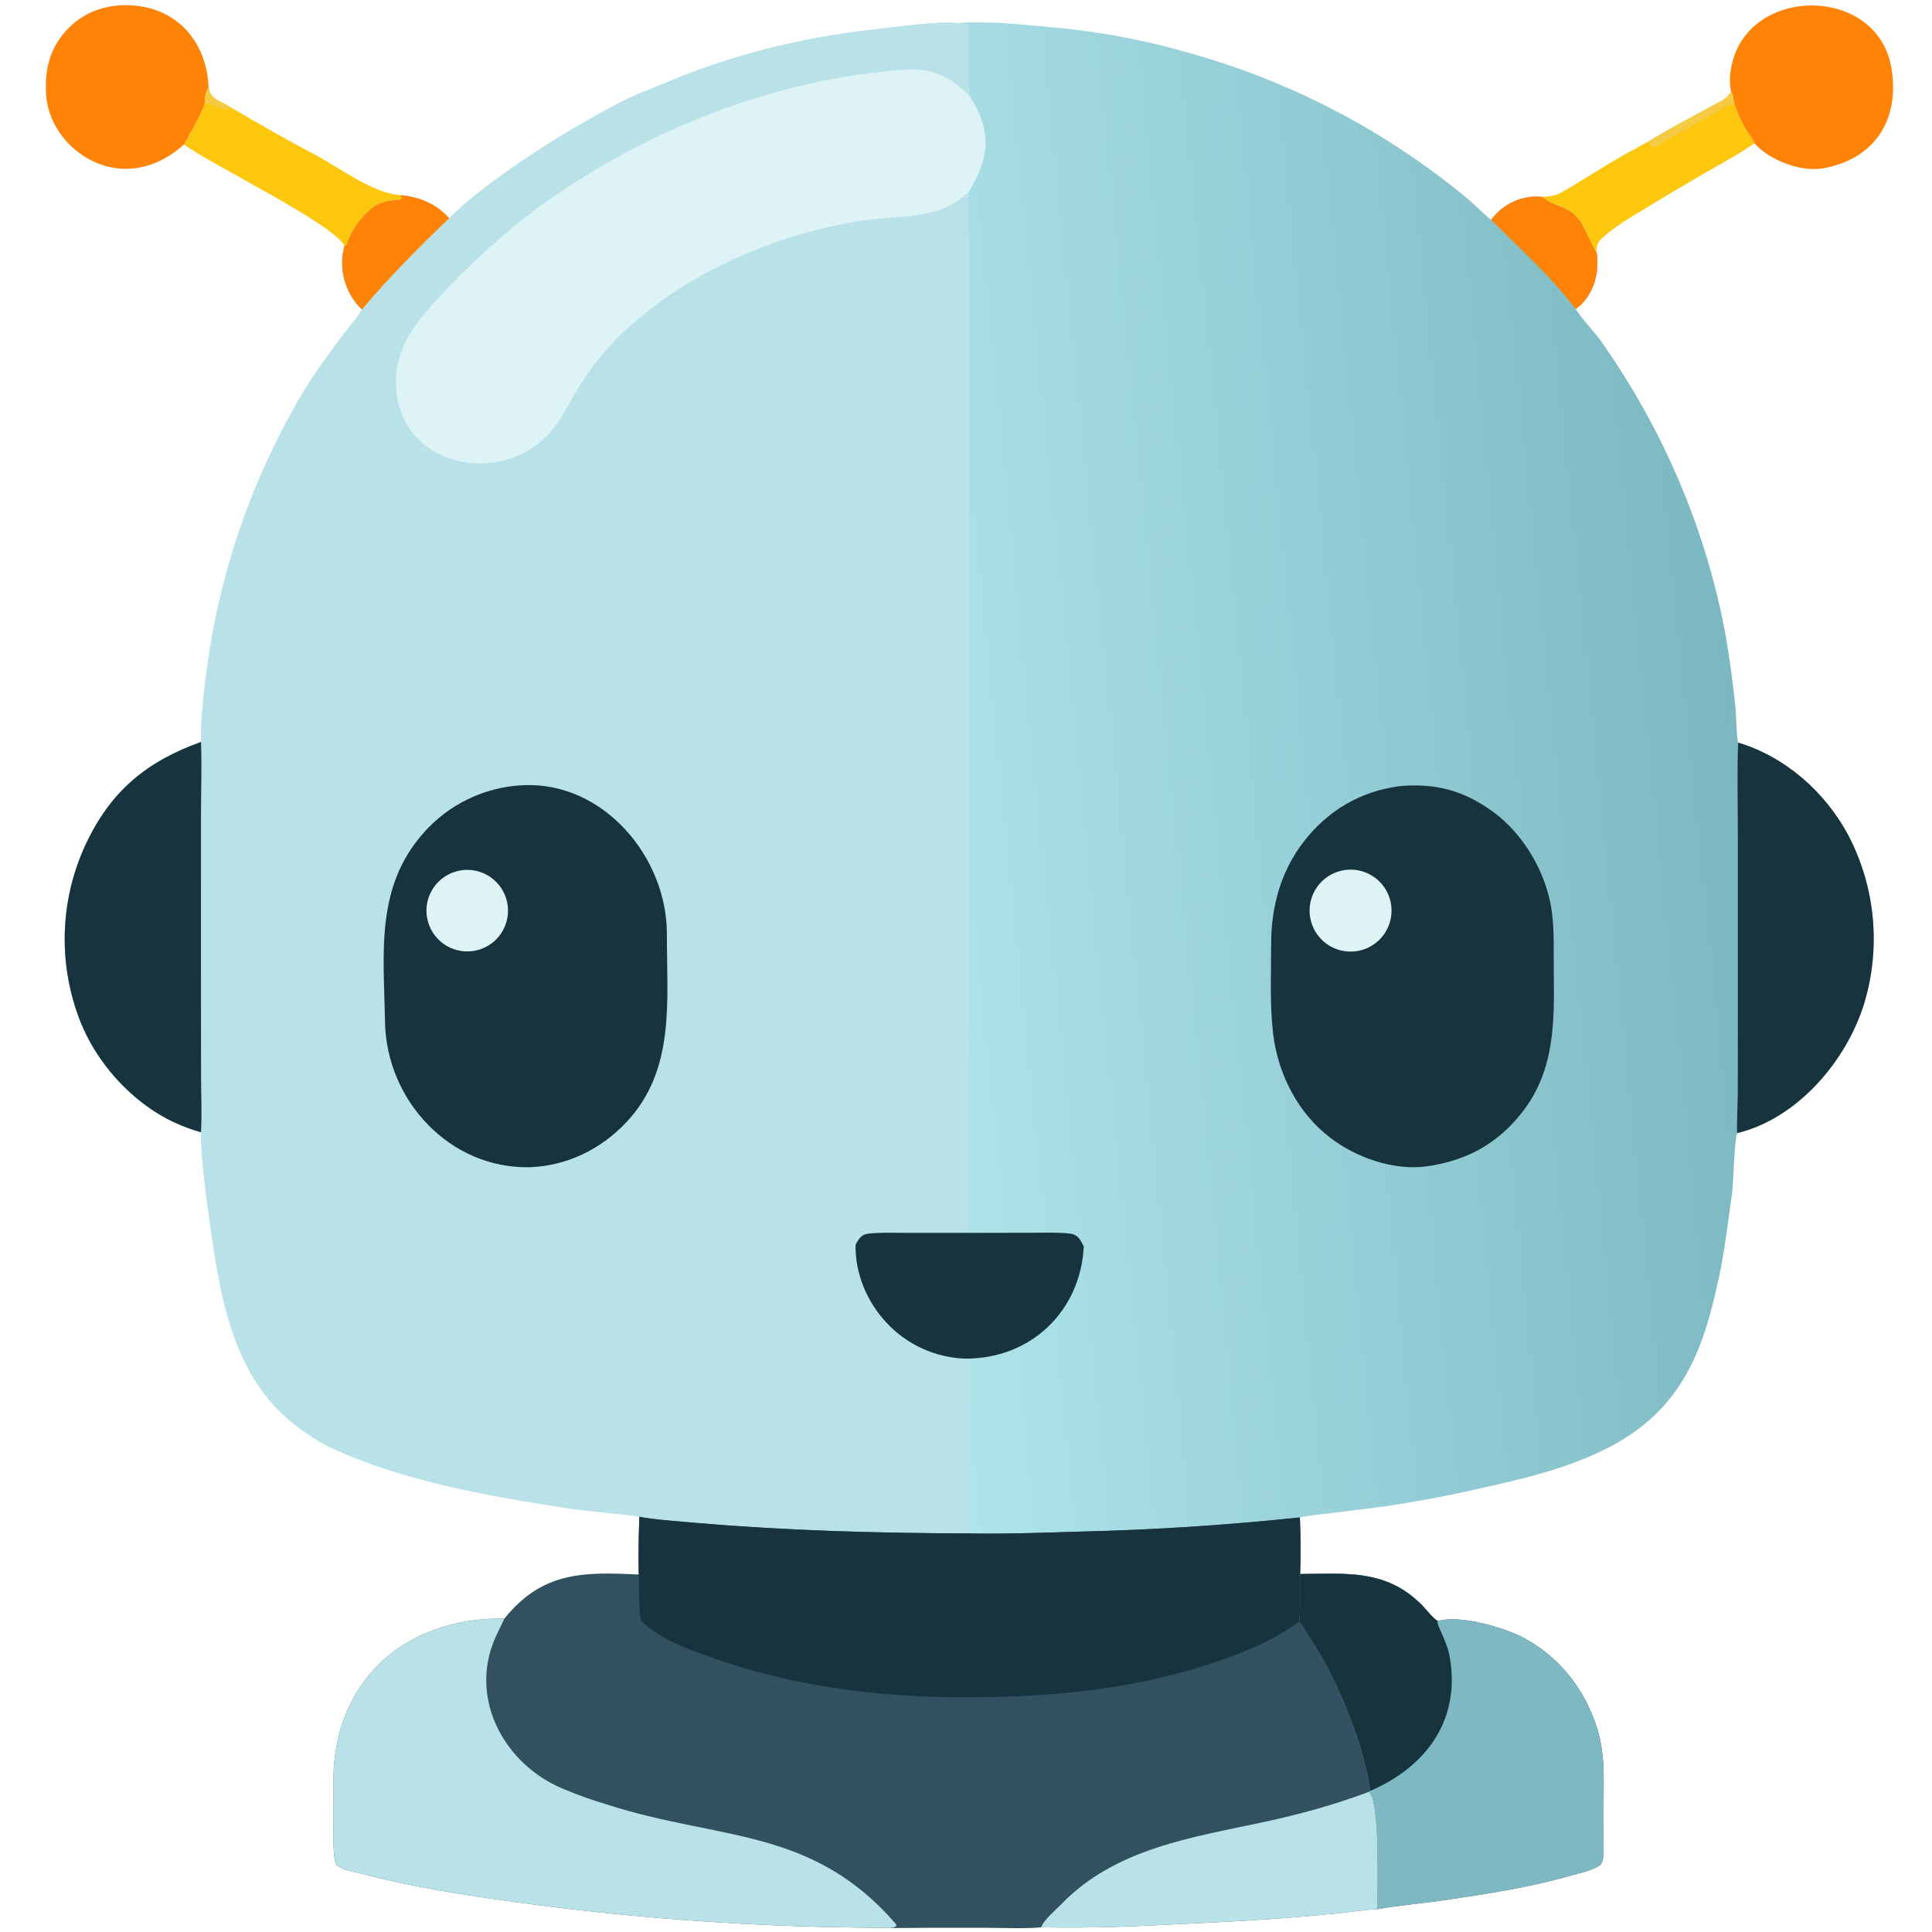
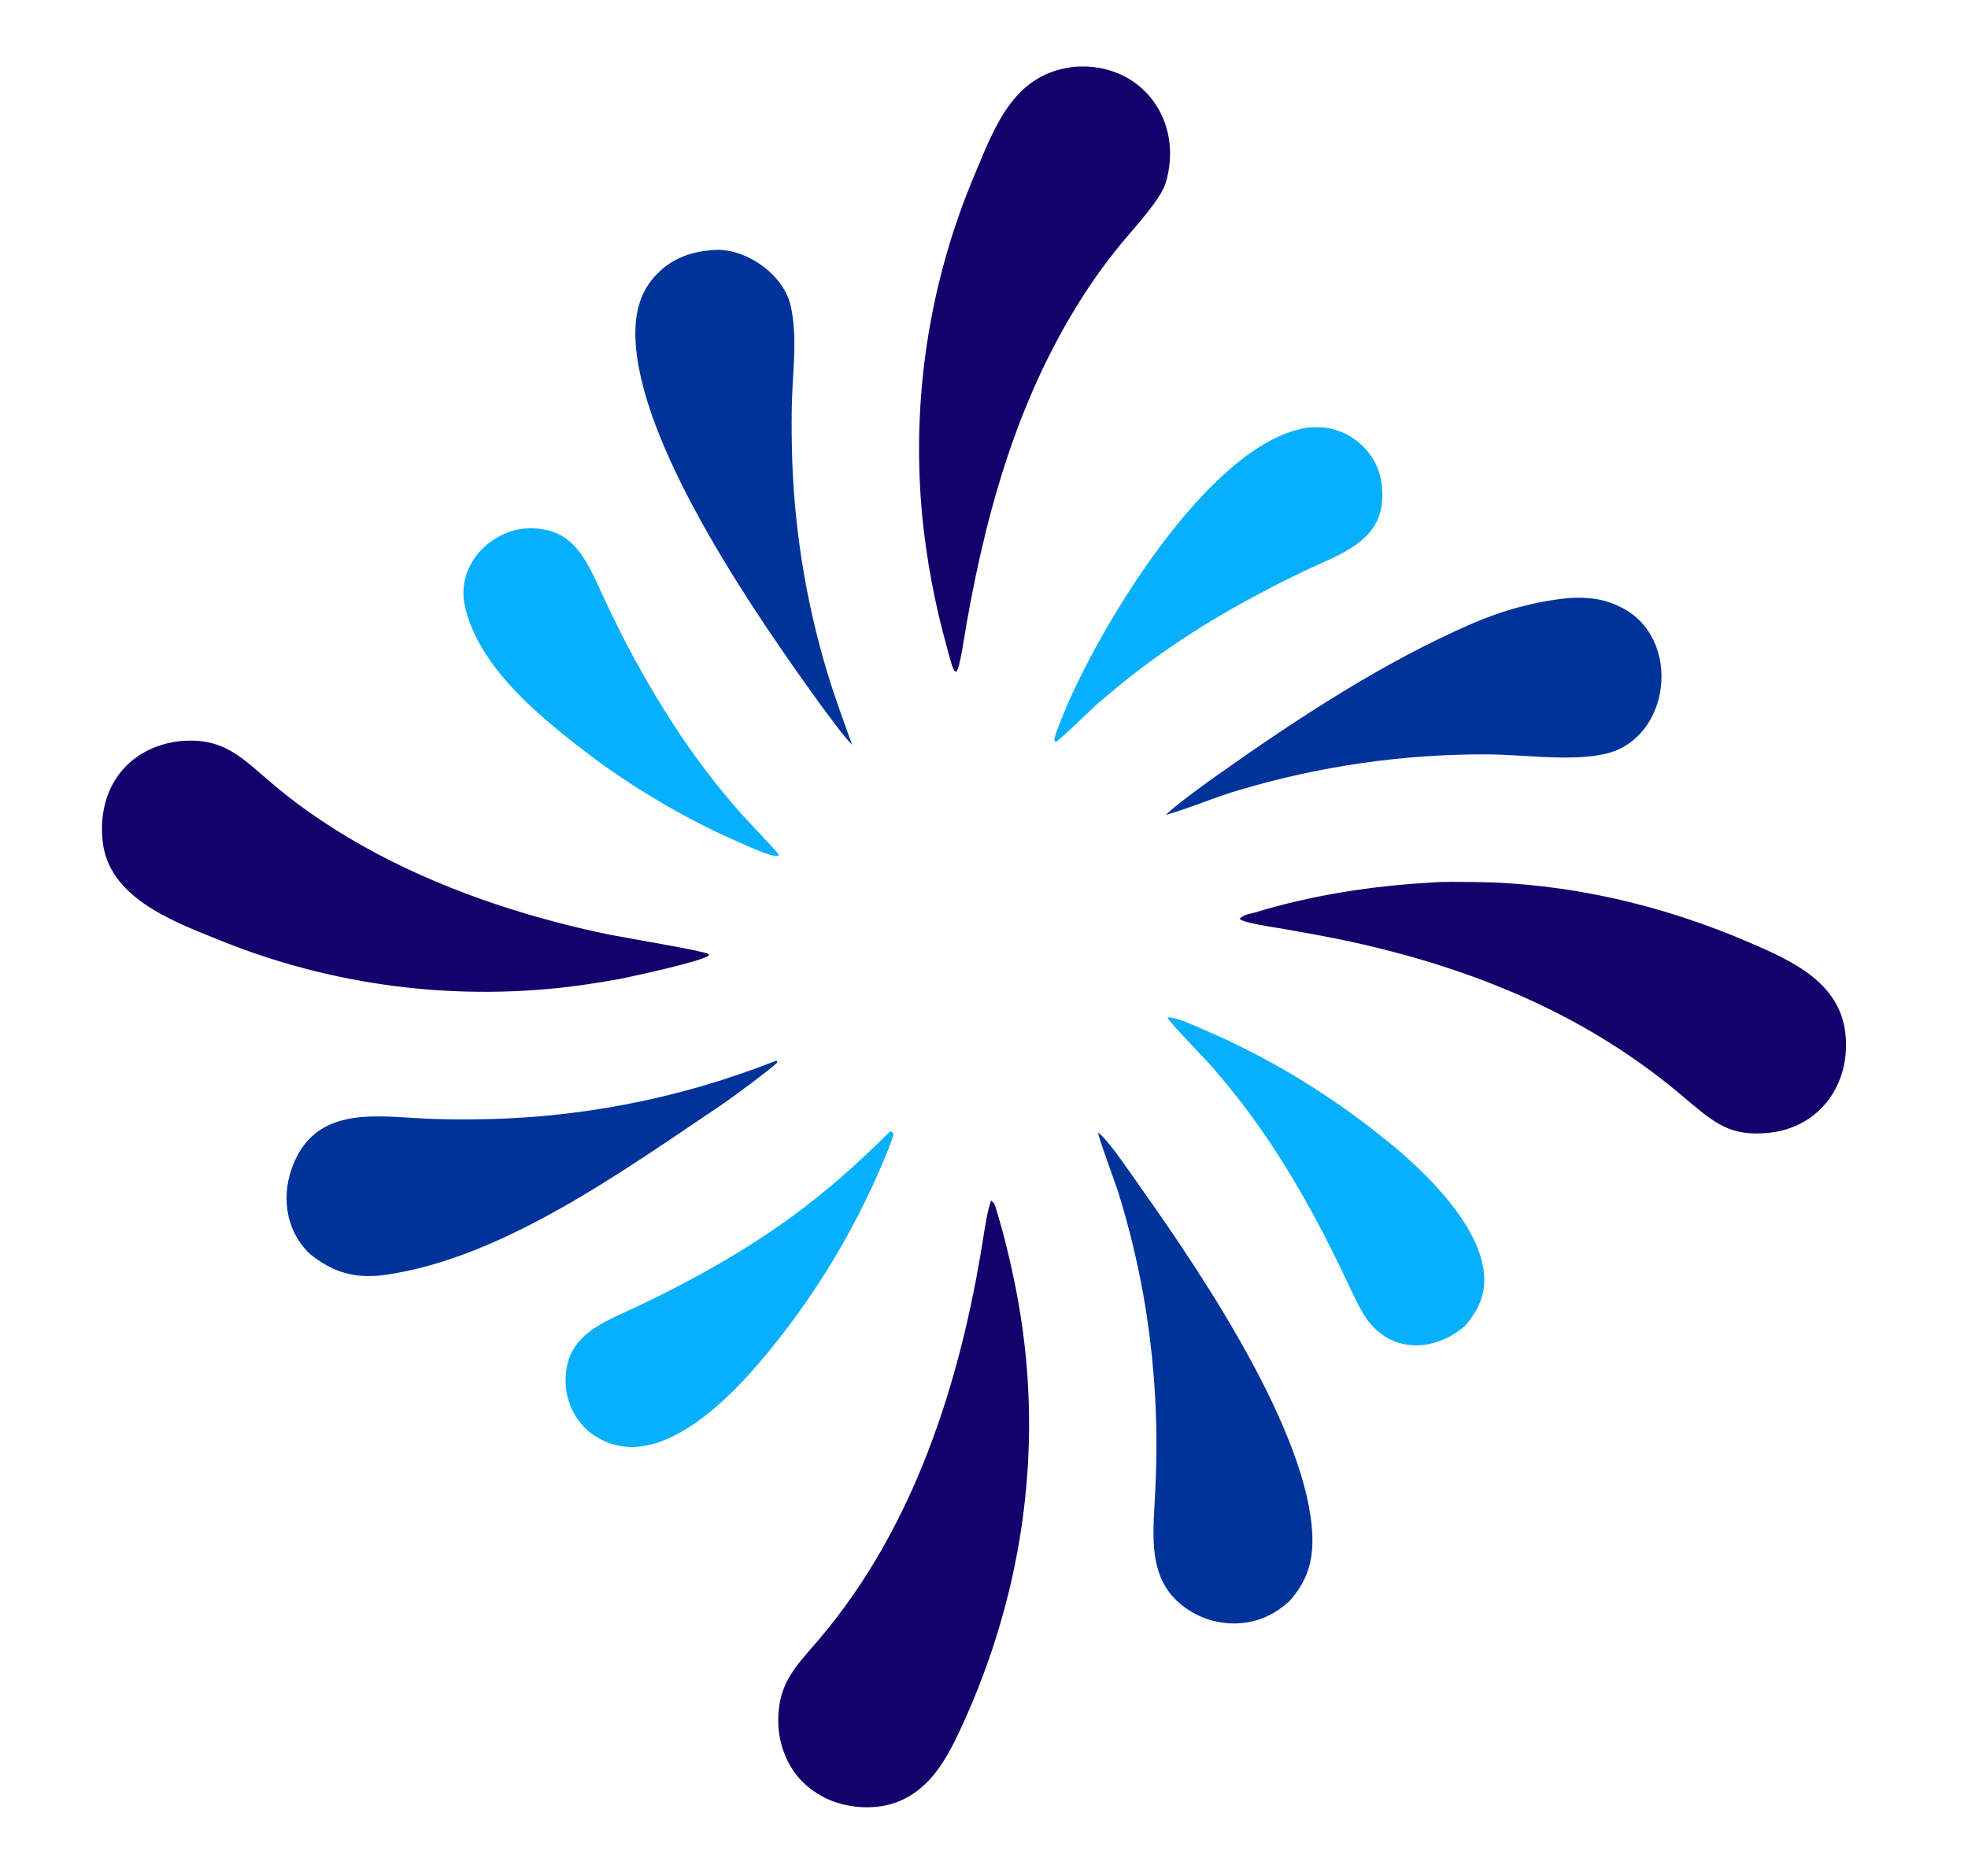
- <svg xmlns="http://www.w3.org/2000/svg" version="1.1" style="display: block;" viewBox="0 0 2048 2048" width="512" height="512" preserveAspectRatio="none">
+ <svg xmlns="http://www.w3.org/2000/svg" width="1660" height="1582" preserveAspectRatio="none" style="display: block;" version="1.1" viewBox="0 0 2048 1952">
  <defs>
-     <linearGradient id="Gradient1" gradientUnits="userSpaceOnUse" x1="1837.8" y1="753.039" x2="949.228" y2="841.462">
-       <stop class="stop0" offset="0" stop-opacity="1" stop-color="rgb(123,184,193)" />
-       <stop class="stop1" offset="1" stop-opacity="1" stop-color="rgb(175,228,235)" />
-     </linearGradient>
+     <pattern id="_2f7sszyc" patternUnits="userSpaceOnUse" width="780.8" height="780.8" patternTransform="rotate(-30)">
+       <text x="390.4" y="390.4" font-family="Arial,Helvetica,sans-serif" font-size="65.067" fill="rgba(0,0,0,0.045)" font-weight="600" text-anchor="middle" letter-spacing="3">VECTOSOLVE</text>
+     </pattern>
  </defs>
-   <path transform="translate(0,0)" fill="url(#Gradient1)" d="M 1013.69 24.609 C 1046.19 21.716 1082.71 26.024 1115.23 28.934 C 1169.46 33.784 1219.4 43.606 1271.43 59.259 C 1376.64 90.148 1474.33 142.452 1558.37 212.887 C 1563.21 216.98 1576.78 230.501 1580.66 232.97 L 1580.92 232.616 C 1593.12 215.888 1614.62 206.124 1635.27 208.761 C 1648.14 220.133 1664.76 217.456 1676.25 236.16 C 1679.37 241.228 1691.36 266.931 1691.86 267.119 L 1692.14 266.81 C 1693.58 270.815 1693.22 277.619 1693.17 281.97 C 1693 298.447 1684.5 318.341 1670.23 327.511 C 1678.34 339.977 1689.58 350.858 1698.19 363.12 C 1763.6 456.291 1809.11 562.718 1829.47 674.879 C 1833.74 699.759 1837.14 724.781 1839.67 749.898 C 1840.67 760.543 1840.43 777.822 1842.49 787.21 C 1892.29 802.102 1934.52 839.346 1958.96 884.847 C 1987.98 939.959 1994.11 1004.28 1976.04 1063.89 C 1957.29 1124.74 1905.1 1185.88 1841.47 1201.11 C 1838.18 1209.98 1837.78 1253.23 1835.82 1266.62 C 1830.93 1299.9 1827.54 1333.66 1819.31 1366.56 C 1802.76 1441.65 1776.08 1498.23 1704.28 1534.89 C 1661.77 1556.59 1615.84 1567.35 1569.4 1577.69 C 1535.69 1585.46 1501.68 1591.84 1467.45 1596.8 C 1449.3 1599.22 1431.14 1601.54 1412.96 1603.77 C 1402.79 1604.98 1387.79 1606.31 1377.92 1608.52 C 1300.19 1616.76 1222.16 1621.78 1144.02 1623.58 C 1107.05 1624.75 1062.64 1626.28 1025.51 1625.47 C 929.795 1625.22 833.57 1622.54 738.151 1614.34 C 726.239 1613.32 688.31 1610.45 677.769 1607.79 C 675.742 1606.85 613.876 1600.72 604.681 1599.28 C 519.792 1585.99 429.551 1570.98 351.09 1534.71 C 332.956 1526.32 308.714 1508.68 295.108 1494.75 C 239.345 1437.67 230.579 1353.05 219.906 1277.76 C 217.295 1259.34 212.689 1218.2 213.042 1200.27 C 203.3 1197.51 193.792 1193.99 184.605 1189.73 C 139.092 1168.52 100.305 1124.93 83.256 1077.83 C 61.292 1018.27 64.052 952.406 90.923 894.893 C 117.483 838.247 155.642 807.131 213.047 786.469 C 212.47 766.82 215.95 735.053 218.558 715.053 C 231.966 608.322 267.481 505.56 322.834 413.326 C 334.325 394.374 348.328 375.954 361.29 357.997 C 368.212 348.408 378.037 338.211 383.674 328.013 C 365.549 311.472 358.548 284.106 365.089 260.612 C 366.082 260.536 365.361 260.65 367.034 259.61 C 370.535 249.094 376.108 239.386 383.423 231.06 C 396.684 215.69 404.593 212.914 424.821 211.387 C 425.858 209.041 425.515 210.294 424.314 206.832 C 444.215 208.4 462.64 216.143 476.152 231.328 C 487.72 220.147 499.912 209.628 512.667 199.823 C 558.854 164.791 607.892 134.246 659.388 107.509 C 674.988 99.571 691.844 93.589 707.886 86.831 C 776.671 57.854 850.849 39.64 924.994 31.433 C 944.394 29.285 995.324 22.074 1013.69 24.609 z" />
-   <path transform="translate(0,0)" fill="rgb(184,226,232)" d="M 476.152 231.328 C 487.72 220.147 499.912 209.628 512.667 199.823 C 558.854 164.791 607.892 134.246 659.388 107.509 C 674.988 99.571 691.844 93.589 707.886 86.831 C 776.671 57.854 850.849 39.64 924.994 31.433 C 944.394 29.285 995.324 22.074 1013.69 24.609 C 1018.5 25.708 1021.44 25.512 1026.32 25.536 C 1027.2 42.786 1026.73 60.689 1027.08 78.028 C 1027.19 83.527 1028.2 97.088 1027.7 101.524 C 1051.91 139.142 1049.18 167.341 1026.2 204.598 C 1026.87 210.881 1026.75 216.649 1026.92 222.922 C 1028.12 265.506 1027.76 308.076 1027.73 350.676 L 1027.5 626.628 L 1027.54 1045.98 C 1028.01 1106.16 1027.73 1166.34 1026.69 1226.5 C 1026.36 1254.36 1026.7 1278.91 1025.4 1306.9 L 958.923 1306.88 C 946.218 1306.85 932.89 1306.24 920.3 1307.74 C 913.006 1308.6 910.26 1313.41 906.959 1319.34 C 906.207 1349.92 919.238 1380.42 940.115 1402.52 C 961.698 1425.55 991.526 1439.1 1023.07 1440.2 L 1026.53 1441.72 C 1030.07 1451.58 1026.62 1509.15 1027.59 1525.65 C 1029.45 1557.39 1025.55 1593.47 1025.51 1625.47 C 929.795 1625.22 833.57 1622.54 738.151 1614.34 C 726.239 1613.32 688.31 1610.45 677.769 1607.79 C 675.742 1606.85 613.876 1600.72 604.681 1599.28 C 519.792 1585.99 429.551 1570.98 351.09 1534.71 C 332.956 1526.32 308.714 1508.68 295.108 1494.75 C 239.345 1437.67 230.579 1353.05 219.906 1277.76 C 217.295 1259.34 212.689 1218.2 213.042 1200.27 C 203.3 1197.51 193.792 1193.99 184.605 1189.73 C 139.092 1168.52 100.305 1124.93 83.256 1077.83 C 61.292 1018.27 64.052 952.406 90.923 894.893 C 117.483 838.247 155.642 807.131 213.047 786.469 C 212.47 766.82 215.95 735.053 218.558 715.053 C 231.966 608.322 267.481 505.56 322.834 413.326 C 334.325 394.374 348.328 375.954 361.29 357.997 C 368.212 348.408 378.037 338.211 383.674 328.013 C 365.549 311.472 358.548 284.106 365.089 260.612 C 366.082 260.536 365.361 260.65 367.034 259.61 C 370.535 249.094 376.108 239.386 383.423 231.06 C 396.684 215.69 404.593 212.914 424.821 211.387 C 425.858 209.041 425.515 210.294 424.314 206.832 C 444.215 208.4 462.64 216.143 476.152 231.328 z" />
-   <path transform="translate(0,0)" fill="rgb(221,243,246)" d="M 1026.2 204.598 C 1022.39 207.016 1018.62 210.516 1014.57 213.178 C 983.795 233.418 947.515 228.365 911.766 234.139 C 820.765 248.837 725.145 289.855 658.345 354.573 C 640.59 371.887 625.099 391.379 612.242 412.585 C 602.823 428.37 596.107 443.387 583.828 457.608 C 532.105 517.508 422.771 495.19 419.802 408.847 C 418.458 369.755 438.404 344.685 464.031 316.573 C 495.917 281.596 531.077 249.995 568.682 221.208 C 681.49 139.112 819.178 83.647 958.866 73.918 C 989.027 71.817 1006.44 81.154 1027.7 101.524 C 1051.91 139.142 1049.18 167.341 1026.2 204.598 z" />
-   <path transform="translate(0,0)" fill="rgb(23,51,61)" d="M 213.042 1200.27 C 203.3 1197.51 193.792 1193.99 184.605 1189.73 C 139.092 1168.52 100.305 1124.93 83.256 1077.83 C 61.292 1018.27 64.052 952.406 90.923 894.893 C 117.483 838.247 155.642 807.131 213.047 786.469 C 214.071 810.59 213.074 840.016 213.054 864.669 L 213.024 1017.15 L 213.113 1138.74 C 213.141 1156.67 214.134 1183.38 213.042 1200.27 z" />
-   <path transform="translate(0,0)" fill="rgb(254,131,7)" d="M 424.314 206.832 C 444.215 208.4 462.64 216.143 476.152 231.328 C 445.675 260.353 410.828 295.669 383.674 328.013 C 365.549 311.472 358.548 284.106 365.089 260.612 C 366.082 260.536 365.361 260.65 367.034 259.61 C 370.535 249.094 376.108 239.386 383.423 231.06 C 396.684 215.69 404.593 212.914 424.821 211.387 C 425.858 209.041 425.515 210.294 424.314 206.832 z" />
-   <path transform="translate(0,0)" fill="rgb(23,51,61)" d="M 553.063 832.421 L 554.915 832.324 C 639.934 828.683 707.16 908.743 706.925 990.409 C 706.724 1060.47 716.455 1134.24 663.588 1190.01 C 636.655 1218.43 600.562 1236.03 561.3 1237.31 C 476.378 1238.95 409.608 1166.08 408.149 1083.5 C 406.882 1011.85 397.508 940.923 448.795 883.128 C 475.31 852.881 512.899 834.6 553.063 832.421 z" />
-   <path transform="translate(0,0)" fill="rgb(221,243,246)" d="M 487.982 922.728 C 503.316 920.099 518.88 925.915 528.733 937.955 C 538.586 949.995 541.208 966.401 535.599 980.913 C 529.989 995.424 517.013 1005.8 501.624 1008.08 C 478.199 1011.56 456.342 995.533 452.605 972.15 C 448.867 948.766 464.642 926.729 487.982 922.728 z" />
-   <path transform="translate(0,0)" fill="rgb(23,51,61)" d="M 1842.49 787.21 C 1892.29 802.102 1934.52 839.346 1958.96 884.847 C 1987.98 939.959 1994.11 1004.28 1976.04 1063.89 C 1957.29 1124.74 1905.1 1185.88 1841.47 1201.11 C 1840.91 1195.83 1842.08 1166.94 1842.13 1159.58 L 1842.21 1065.73 L 1842.19 885.288 C 1842.18 853.968 1841.27 818.188 1842.49 787.21 z" />
-   <path transform="translate(0,0)" fill="rgb(23,51,61)" d="M 1025.4 1306.9 L 1095.41 1306.76 C 1108.18 1306.75 1121.3 1306.19 1133.97 1307.64 C 1142.77 1308.65 1145.35 1314.22 1148.85 1321.34 C 1145.36 1390.43 1092.21 1440.62 1023.07 1440.2 C 991.526 1439.1 961.698 1425.55 940.115 1402.52 C 919.238 1380.42 906.207 1349.92 906.959 1319.34 C 910.26 1313.41 913.006 1308.6 920.3 1307.74 C 932.89 1306.24 946.218 1306.85 958.923 1306.88 L 1025.4 1306.9 z" />
-   <path transform="translate(0,0)" fill="rgb(254,131,7)" d="M 1580.66 232.97 L 1580.92 232.616 C 1593.12 215.888 1614.62 206.124 1635.27 208.761 C 1648.14 220.133 1664.76 217.456 1676.25 236.16 C 1679.37 241.228 1691.36 266.931 1691.86 267.119 L 1692.14 266.81 C 1693.58 270.815 1693.22 277.619 1693.17 281.97 C 1693 298.447 1684.5 318.341 1670.23 327.511 C 1639.96 288.449 1614.09 266.857 1580.66 232.97 z" />
-   <path transform="translate(0,0)" fill="rgb(23,51,61)" d="M 1483.54 833.355 C 1521.22 829.922 1551.14 837.768 1582.16 860.127 C 1615.02 883.808 1639.06 925.057 1644.81 964.953 C 1647.84 985.972 1646.8 1009.48 1647.07 1030.63 C 1647.74 1084.1 1648.11 1135.22 1613.15 1179.58 C 1586.31 1213.64 1552.88 1231.05 1510.37 1236.62 C 1476.27 1240.65 1437.42 1226.86 1410.55 1206.37 C 1375.75 1180.1 1354.59 1138.48 1349.54 1095.5 C 1345.88 1064.37 1347.48 1031.84 1347.48 1000.45 C 1347.48 961.127 1357.66 923.75 1381.96 892.291 C 1407.61 859.076 1441.97 838.898 1483.54 833.355 z" />
-   <path transform="translate(0,0)" fill="rgb(221,243,246)" d="M 1423.85 922.558 C 1439.22 919.751 1454.93 925.423 1464.96 937.411 C 1474.99 949.399 1477.81 965.854 1472.34 980.497 C 1466.87 995.141 1453.95 1005.72 1438.51 1008.19 C 1415.01 1011.95 1392.85 996.091 1388.83 972.626 C 1384.81 949.162 1400.43 926.834 1423.85 922.558 z" />
-   <path transform="translate(0,0)" fill="rgb(49,81,96)" d="M 677.769 1607.79 C 688.31 1610.45 726.239 1613.32 738.151 1614.34 C 833.57 1622.54 929.795 1625.22 1025.51 1625.47 C 1062.64 1626.28 1107.05 1624.75 1144.02 1623.58 C 1222.16 1621.78 1300.19 1616.76 1377.92 1608.52 C 1378.66 1625.75 1378.98 1651.31 1378.16 1668.53 C 1427.15 1668.2 1469.4 1663.27 1507.15 1701.3 C 1511.27 1705.46 1520.64 1717.57 1524.62 1718.43 C 1546.88 1711.22 1595.12 1725.46 1615.33 1736.24 C 1653.58 1756.64 1680.96 1792.03 1693.46 1833.38 C 1699.79 1854.31 1700.17 1875.64 1699.94 1897.31 C 1699.7 1919.61 1699.97 1942.1 1699.91 1964.41 C 1699.91 1967.85 1698.91 1973.1 1697.09 1976.22 C 1690.34 1982.37 1672.84 1986.02 1664.51 1988.38 C 1619.83 2001.07 1575.76 2007.68 1530.03 2014.43 C 1507.71 2017.73 1482 2019.79 1460.27 2023.79 C 1447.58 2024.36 1434.66 2026.42 1421.98 2027.79 C 1402.43 2029.77 1382.87 2031.54 1363.28 2033.11 C 1328.53 2035.62 1293.74 2037.64 1258.93 2039.18 C 1206.38 2041.88 1156.53 2044.18 1103.75 2042.97 C 1090.5 2044.62 1060.77 2043.63 1046.2 2043.55 C 1011.95 2043.39 977.701 2043.48 943.455 2043.82 C 915.829 2043.2 888.574 2043.23 860.88 2042.28 C 758.813 2039.39 656.968 2031.14 555.766 2017.57 C 497.47 2009.61 440.222 2001.22 383.276 1986.13 C 374.253 1983.74 363.824 1982.76 356.322 1976.77 C 351.382 1966.44 353.99 1911.73 353.497 1896.39 C 349.923 1785.23 425.782 1714.55 534.785 1715.65 C 574.678 1666.12 618.111 1666.09 677.133 1669.08 C 676.634 1651.85 677.018 1625.06 677.769 1607.79 z" />
-   <path transform="translate(0,0)" fill="rgb(23,51,61)" d="M 677.769 1607.79 C 688.31 1610.45 726.239 1613.32 738.151 1614.34 C 833.57 1622.54 929.795 1625.22 1025.51 1625.47 C 1062.64 1626.28 1107.05 1624.75 1144.02 1623.58 C 1222.16 1621.78 1300.19 1616.76 1377.92 1608.52 C 1378.66 1625.75 1378.98 1651.31 1378.16 1668.53 C 1377.49 1677.87 1378.91 1716.02 1376.83 1719.24 C 1353.26 1736.68 1325.82 1748.53 1298.38 1758.41 C 1209.32 1790.49 1116.41 1799.26 1022.5 1799.23 C 930.578 1799.19 838.757 1787.5 751.977 1756.18 C 726.979 1747.16 698.53 1737.02 679.477 1718.02 C 677.103 1708.93 677.288 1680.18 677.133 1669.08 C 676.634 1651.85 677.018 1625.06 677.769 1607.79 z" />
-   <path transform="translate(0,0)" fill="rgb(184,226,232)" d="M 943.455 2043.82 C 915.829 2043.2 888.574 2043.23 860.88 2042.28 C 758.813 2039.39 656.968 2031.14 555.766 2017.57 C 497.47 2009.61 440.222 2001.22 383.276 1986.13 C 374.253 1983.74 363.824 1982.76 356.322 1976.77 C 351.382 1966.44 353.99 1911.73 353.497 1896.39 C 349.923 1785.23 425.782 1714.55 534.785 1715.65 C 530.336 1725.27 525.516 1733.8 521.954 1743.79 C 499.778 1806 536.762 1870.33 595.136 1895.48 C 611.602 1902.58 627.483 1908.13 644.64 1913.25 C 763.258 1951.31 860.888 1936.54 949.983 2039.88 L 949.946 2041.92 C 947.404 2043.48 946.415 2043.37 943.455 2043.82 z" />
-   <path transform="translate(0,0)" fill="rgb(126,185,195)" d="M 1378.16 1668.53 C 1427.15 1668.2 1469.4 1663.27 1507.15 1701.3 C 1511.27 1705.46 1520.64 1717.57 1524.62 1718.43 C 1546.88 1711.22 1595.12 1725.46 1615.33 1736.24 C 1653.58 1756.64 1680.96 1792.03 1693.46 1833.38 C 1699.79 1854.31 1700.17 1875.64 1699.94 1897.31 C 1699.7 1919.61 1699.97 1942.1 1699.91 1964.41 C 1699.91 1967.85 1698.91 1973.1 1697.09 1976.22 C 1690.34 1982.37 1672.84 1986.02 1664.51 1988.38 C 1619.83 2001.07 1575.76 2007.68 1530.03 2014.43 C 1507.71 2017.73 1482 2019.79 1460.27 2023.79 C 1459.62 2007.4 1463.6 1907 1450.87 1899.51 L 1452.23 1898.54 C 1451.98 1896.5 1451.72 1894.45 1451.43 1892.42 C 1444.74 1845.85 1415.44 1776.01 1389.02 1737.11 C 1386.4 1733.24 1379.95 1721.57 1376.83 1719.24 C 1378.91 1716.02 1377.49 1677.87 1378.16 1668.53 z" />
-   <path transform="translate(0,0)" fill="rgb(23,51,61)" d="M 1378.16 1668.53 C 1427.15 1668.2 1469.4 1663.27 1507.15 1701.3 C 1511.27 1705.46 1520.64 1717.57 1524.62 1718.43 L 1523.49 1719.42 C 1526.94 1730.11 1534.06 1742.54 1536.19 1753.39 C 1549.64 1821.61 1512.87 1872.55 1452.23 1898.54 C 1451.98 1896.5 1451.72 1894.45 1451.43 1892.42 C 1444.74 1845.85 1415.44 1776.01 1389.02 1737.11 C 1386.4 1733.24 1379.95 1721.57 1376.83 1719.24 C 1378.91 1716.02 1377.49 1677.87 1378.16 1668.53 z" />
-   <path transform="translate(0,0)" fill="rgb(184,226,232)" d="M 1450.87 1899.51 C 1463.6 1907 1459.62 2007.4 1460.27 2023.79 C 1447.58 2024.36 1434.66 2026.42 1421.98 2027.79 C 1402.43 2029.77 1382.87 2031.54 1363.28 2033.11 C 1328.53 2035.62 1293.74 2037.64 1258.93 2039.18 C 1206.38 2041.88 1156.53 2044.18 1103.75 2042.97 C 1105.78 2035.84 1119.36 2024.35 1125.05 2018.49 C 1182.75 1958.97 1264.2 1947.75 1341.16 1931.1 C 1379.61 1922.78 1414.17 1913.22 1450.87 1899.51 z" />
-   <path transform="translate(0,0)" fill="rgb(254,131,7)" d="M 1835.02 97.298 C 1832.88 86.456 1833.67 76.548 1836.39 65.873 C 1857.22 -15.897 1990.96 -14.642 2005.08 72.629 C 2013.69 125.867 1988.69 167.755 1933.53 178.278 C 1909.61 182.841 1876.25 170.305 1859.71 151.882 C 1859.67 150.125 1854.24 142.782 1852.81 140.553 C 1846.06 129.978 1842.58 122.308 1838.57 110.501 C 1836.7 105.116 1838.34 102.228 1835.02 97.298 z" />
-   <path transform="translate(0,0)" fill="rgb(254,131,7)" d="M 194.969 153.171 C 179.308 167.29 160.463 177.15 138.914 178.775 C 94.031 182.159 51.759 144.724 48.833 100.032 C 47.176 74.742 52.619 51.691 69.748 32.897 C 85.397 15.421 106.232 6.35 129.721 5.553 C 183.159 3.74 218.985 40.603 221.16 92.79 C 217.109 98.574 217.593 102.674 217.051 109.91 C 214.203 120.47 194.949 153.657 194.969 153.171 z" />
-   <path transform="translate(0,0)" fill="rgb(253,199,13)" d="M 217.051 109.91 C 217.593 102.674 217.109 98.574 221.16 92.79 C 223.23 106.19 235.253 107.349 245.701 114.39 C 274.335 131.408 304.614 148.496 334.048 164.089 C 360.245 177.967 395.328 204.982 424.314 206.832 C 425.515 210.294 425.858 209.041 424.821 211.387 C 404.593 212.914 396.684 215.69 383.423 231.06 C 376.108 239.386 370.535 249.094 367.034 259.61 C 365.361 260.65 366.082 260.536 365.089 260.612 C 353.56 237.245 223.767 174.367 194.969 153.171 C 194.949 153.657 214.203 120.47 217.051 109.91 z" />
-   <path transform="translate(0,0)" fill="rgb(245,203,70)" d="M 217.051 109.91 C 217.593 102.674 217.109 98.574 221.16 92.79 C 223.23 106.19 235.253 107.349 245.701 114.39 C 233.044 119.969 231.783 110.14 217.051 109.91 z" />
-   <path transform="translate(0,0)" fill="rgb(253,199,13)" d="M 1835.02 97.298 C 1838.34 102.228 1836.7 105.116 1838.57 110.501 C 1842.58 122.308 1846.06 129.978 1852.81 140.553 C 1854.24 142.782 1859.67 150.125 1859.71 151.882 C 1839.13 166.042 1827.17 171.916 1805.97 184.118 C 1785.13 196.225 1764.41 208.548 1743.83 221.085 C 1727.64 230.935 1710.22 240.796 1696.63 254.069 C 1692.99 257.626 1692.39 261.97 1692.14 266.81 L 1691.86 267.119 C 1691.36 266.931 1679.37 241.228 1676.25 236.16 C 1664.76 217.456 1648.14 220.133 1635.27 208.761 C 1641.93 208.429 1649.27 207.354 1655.11 204.023 C 1682 188.671 1707.25 171.334 1734.82 156.959 L 1747.42 150.014 C 1770.66 135.39 1798.73 121.312 1823.08 107.844 C 1828.84 104.647 1831.4 102.773 1835.02 97.298 z" />
-   <path transform="translate(0,0)" fill="rgb(245,203,70)" d="M 1835.02 97.298 C 1838.34 102.228 1836.7 105.116 1838.57 110.501 C 1835.12 111.038 1832.43 111.287 1829.15 112.538 C 1824.72 116.135 1808.97 124.624 1803.32 127.84 C 1786.3 137.643 1769.19 147.266 1751.97 156.707 C 1748.57 154.303 1749.43 154.437 1747.42 150.014 C 1770.66 135.39 1798.73 121.312 1823.08 107.844 C 1828.84 104.647 1831.4 102.773 1835.02 97.298 z" />
+   <path fill="rgb(18,1,107)" d="M186.555 771.348c47.473-4.449 65.39 17.872 99.963 46.873a541 541 0 0 0 48.146 35.901c74.012 49.53 159.639 83.507 245.513 105.974a1038 1038 0 0 0 54.029 12.595c14.995 3.066 98.332 16.838 103.509 20.314l-.312 1.653c-10.278 6.582-76.487 20.862-92.163 24.122a1085 1085 0 0 1-40.071 6.48 735 735 0 0 1-380.477-48.346c-46.507-18.726-111.212-43.396-117.775-100.635-6.225-54.291 24.434-98.073 79.638-104.931m1304.175 147.084c8.6-.991 31.88-.572 41.49-.509 98.92.732 197.27 23.737 287.94 62.793 44.06 18.977 94.67 41.354 100.31 95.484 5.44 52.25-26.83 97.56-80.36 102.8-40.11 3.93-56.24-10.72-85.44-35.07-100.48-86.5-219.25-135.41-347.98-163.683-24.31-5.341-48.5-9.547-72.99-13.881-7.16-1.267-41.85-6.182-43.55-10.245 4.63-4.869 9.92-4.662 15.84-6.468 60.19-18.356 122.06-27.75 184.74-31.221m-459.35 331.098c2.84 2.19 3.23 2.38 4.46 6.29 8.66 27.52 15.94 58.14 21.45 86.25 30.36 154.88 9.38 311.84-56.58 454.95-14.839 32.19-32.223 65.35-67.837 78.65-22.414 8.37-50.878 6.3-72.473-3.7-19.741-9.63-33.798-23.25-42.713-43.57a94.8 94.8 0 0 1-7.792-38.86c.282-38.97 19.095-55.98 42.834-83.93 98.556-116.04 146.476-266.7 170.101-414.86 1.73-10.86 4.71-31.28 8.55-41.22m88.13-1180.139c68.47-4.367 112.91 56.022 93.61 120.821-5.23 17.573-33.52 47.742-45.56 62.366a590 590 0 0 0-27.83 36.565c-74.68 107.529-111.26 231.618-133.71 359.08-1.67 8.016-6.744 47.618-11.035 50.932l-1.928-1.129c-2.944-5.212-6.243-19.165-7.932-25.434a797.5 797.5 0 0 1-25.132-132.839 734.2 734.2 0 0 1 55.117-360.03c21.45-51.499 41.67-104.437 104.4-110.332" />
+   <path fill="rgb(0,51,153)" d="M1632.56 622.404c19.06-1.225 36.1.425 53.79 9.332 64.84 31.436 53.02 137.571-16.39 152.965-36.62 8.123-86.07.269-124.84.376a890 890 0 0 0-253.84 36.639c-26.72 7.629-54.03 19.736-78.25 26.392 11.82-11.26 40.91-32.315 55.47-42.598 82.11-57.992 171.1-116.482 263.32-156.475 31.92-13.839 66.39-23.303 100.74-26.631m-892.661-361.989c34.121-4.243 75.928 24.688 83.077 58.472 6.651 31.431 2.562 61.574 1.343 93.275-.696 18.094-.54 36.264-.244 54.288a871.7 871.7 0 0 0 36.722 233.105c7.788 25.834 16.868 50.191 25.974 75.557-8.627-8.272-26.461-33.149-34.388-43.767-67.022-92.826-180.204-257.844-190.485-369.25-2.386-25.856.419-52.093 17.85-72.59 15.951-18.754 35.996-27.028 60.151-29.09m67.587 843.535.991.29.22 1.57c-4.102 5-48.698 37.92-57.935 44.11-101.807 68.22-226.489 158.87-348.727 176.71-32.142 4.69-55.718-2.26-79.827-21.89-26.037-25.41-30.091-62.56-16.142-95.04 25.209-58.69 85.725-47.92 137.439-45.48 15.164.58 30.34.82 45.515.71a869.7 869.7 0 0 0 318.466-60.98m335.224 74.83c.55.35 1.3.81 1.83 1.25 10.58 8.84 37 48.13 46.86 62.06 62.33 88.08 169.56 249.27 174.23 354.86 1.24 27.83-5.48 49.28-24.3 69.9-13.76 12.27-28.38 19.7-46.8 22.08a86.64 86.64 0 0 1-64.06-17.99c-35.62-27.7-30.75-71.74-28.6-112.01.8-14.85 1.34-29.77 1.47-44.64a889 889 0 0 0-13.38-165.79 884 884 0 0 0-26.46-108.38c-3.47-10.95-19.93-54.53-20.79-61.34" />
+   <path fill="rgb(7,176,252)" d="M1214.86 1058.8c9.39-.52 30.38 9.61 39.83 13.66 69.8 29.91 134.81 70.39 193.5 118.73 37.11 30.56 90.63 83.21 96.05 133.23 2.39 22.1-5.46 38.68-19.37 55.15-31.6 27.52-76.15 29.68-102.79-7-8.75-13.05-15.08-27.95-21.8-42.12-29.45-62.04-62.92-122.68-104.44-177.71a888 888 0 0 0-35.14-43.21c-6.51-7.43-43.68-45.42-45.84-50.73m-671.3-508.526c56.382-5.288 68.196 37.412 88.639 80.03 2.659 5.541 5.393 11.275 8.118 16.795a1034 1034 0 0 0 59.811 105.845 791 791 0 0 0 69.904 92.472c5.86 6.659 37.817 39.915 40.646 44.281l-.725 1.05c-8.002 1.278-31.752-10.282-40.259-14.013-48.02-20.223-103.614-52.58-146.675-83.964-52.831-39.899-124.733-94.52-139.404-162.887-8.255-38.468 21.891-74.19 59.945-79.609m382.647 627.256c2.936.81 1.788.01 3.571 2.46-.692 5.72-9.654 26.54-12.202 32.53a799.6 799.6 0 0 1-112.386 187.51c-40.273 50.43-125.312 144.12-193.333 89.05a83 83 0 0 1-2.988-2.87 69.36 69.36 0 0 1-20.281-49.67c.197-47.55 38.474-59.77 74.859-77.02a1200 1200 0 0 0 48.182-24.04c87.137-46.33 145.5-89.03 214.578-157.95m433.443-732.272c3.94-.522 10.73-.769 14.67-.566a67.9 67.9 0 0 1 47.08 23.039c13.31 14.905 17.81 31.76 17.03 51.445-1.8 45.319-46.05 58.361-81.03 75.07a1204 1204 0 0 0-52.16 26.451c-62.25 33.634-112.61 67.454-165.64 114.036-5.33 4.816-38.23 36.938-41.06 37.356l-1.3-1.614c-.22-4.219 5.66-17.84 7.32-22.074 34.77-88.716 152.28-286.959 255.09-303.143" />
</svg>
